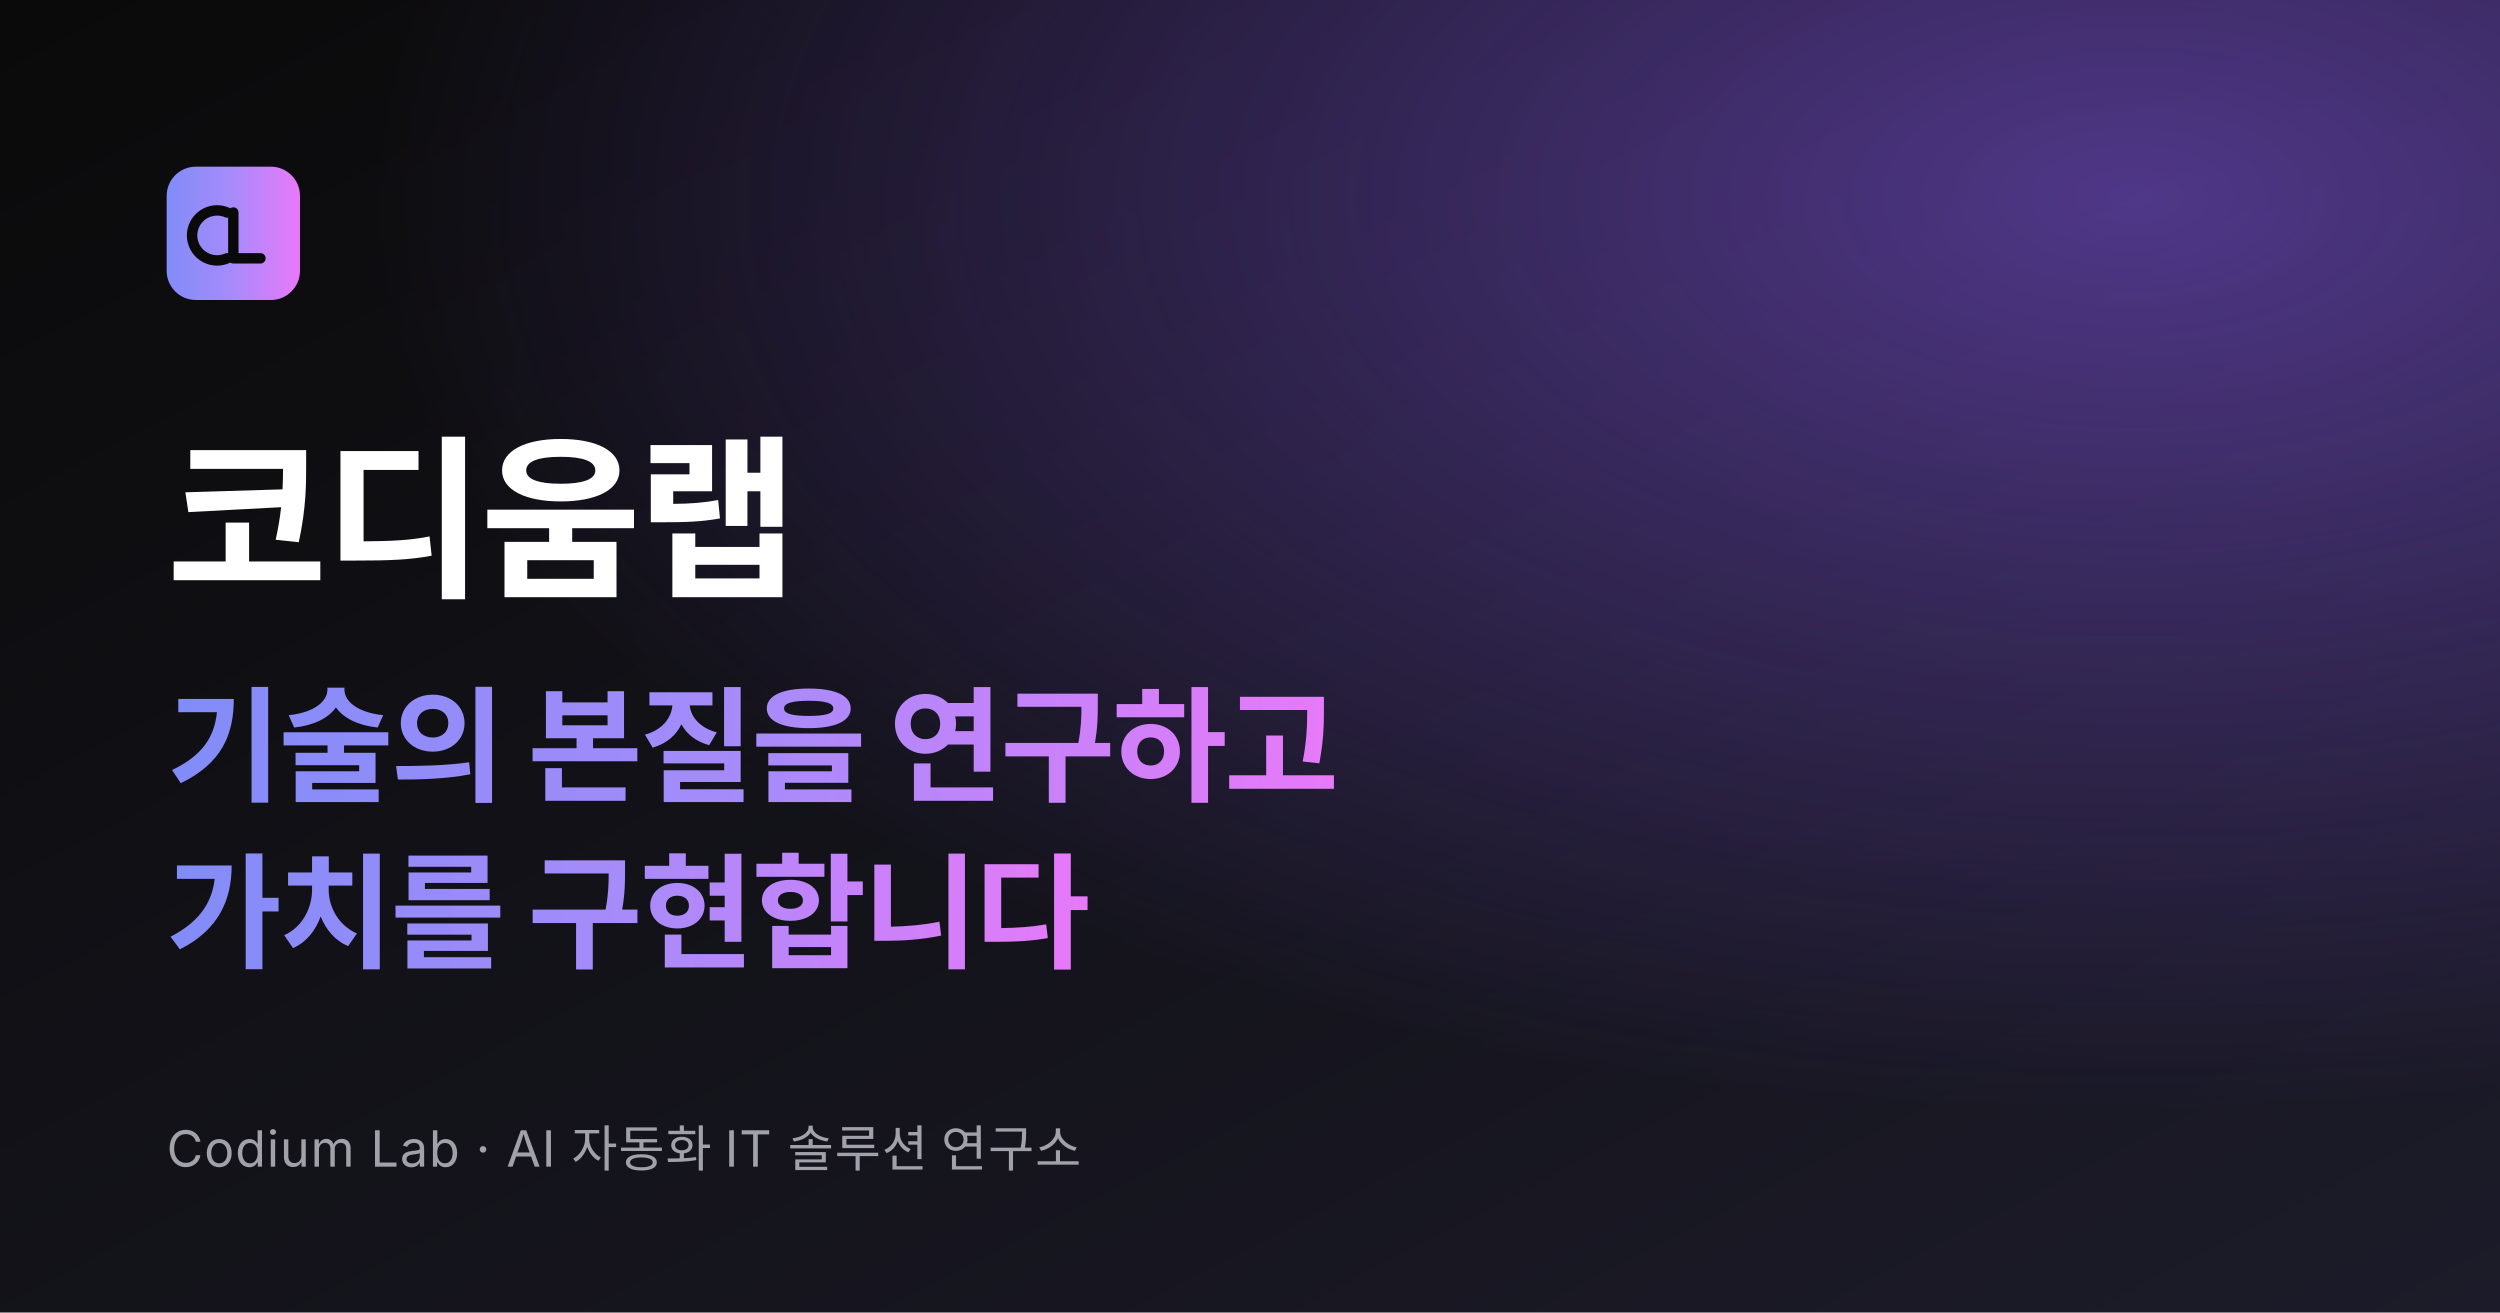
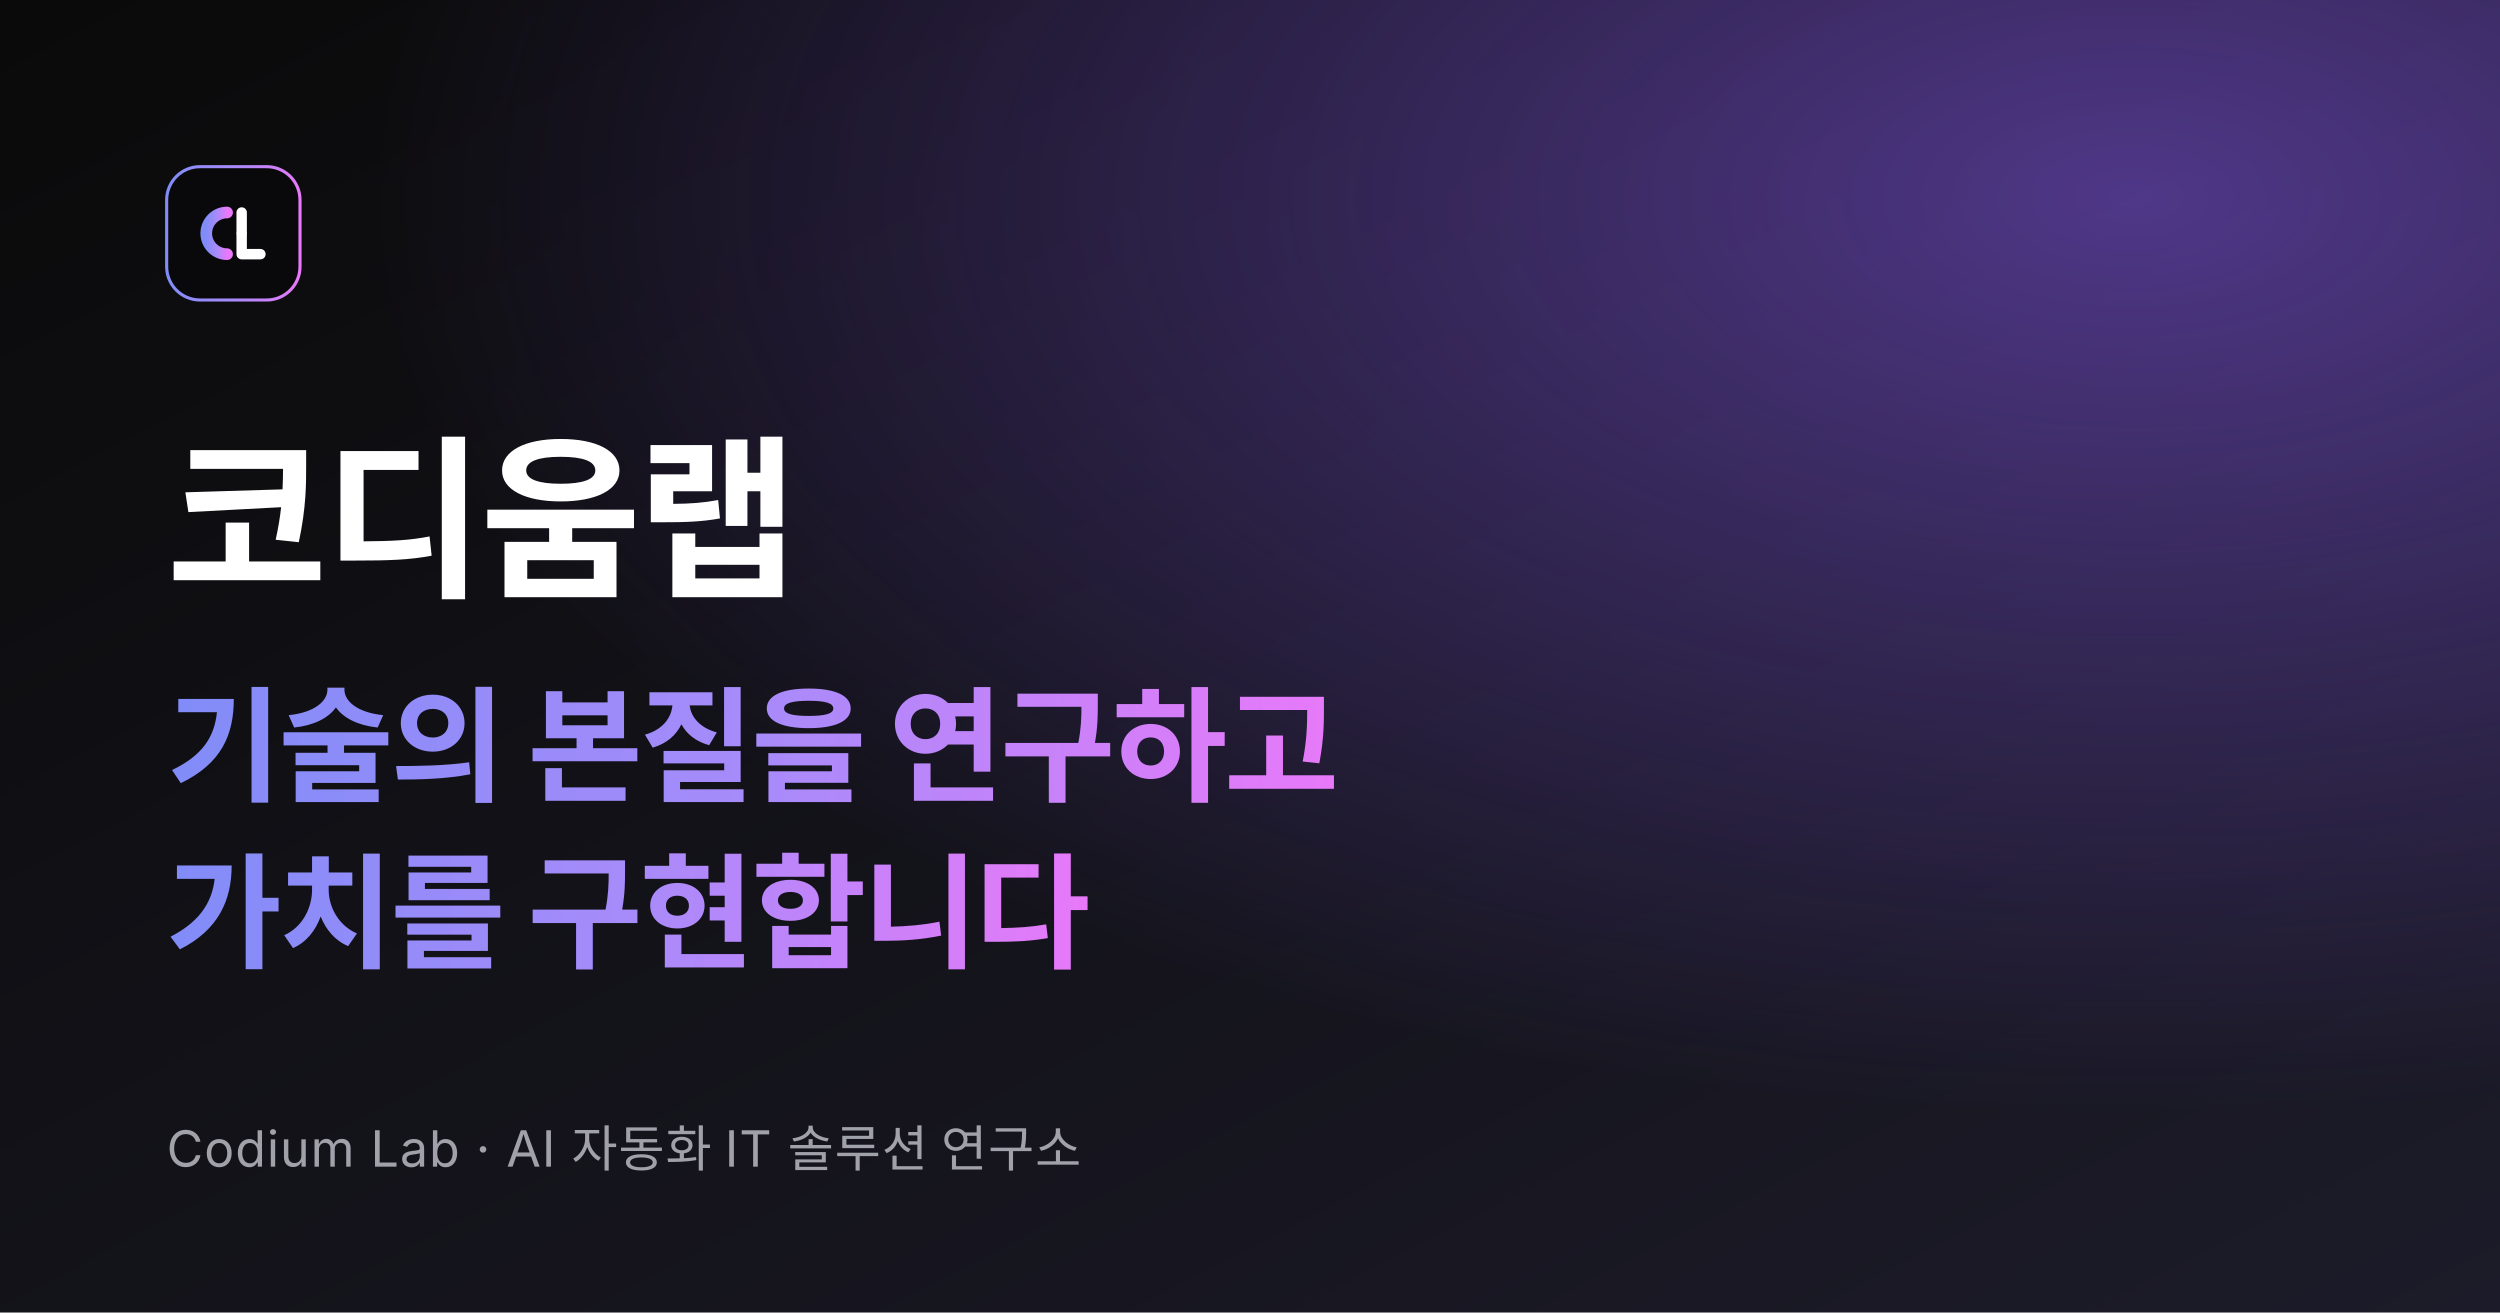
<svg xmlns="http://www.w3.org/2000/svg" viewBox="0 0 1200 630" width="1200" height="630">
  <defs>
    <linearGradient id="bg" x1="0" y1="0" x2="1" y2="1">
      <stop offset="0" stop-color="#0a0a0a" />
      <stop offset="1" stop-color="#1c1b29" />
    </linearGradient>
    <linearGradient id="accent" x1="0" y1="0" x2="1" y2="0">
      <stop offset="0" stop-color="#818CF8" />
      <stop offset="0.5" stop-color="#A78BFA" />
      <stop offset="1" stop-color="#E879F9" />
    </linearGradient>
    <radialGradient id="glow" cx="0.85" cy="0.15" r="0.7">
      <stop offset="0" stop-color="#8B5CF6" stop-opacity="0.5" />
      <stop offset="1" stop-color="#8B5CF6" stop-opacity="0" />
    </radialGradient>
  </defs>
  <rect width="1200" height="630" fill="url(#bg)" />
  <rect width="1200" height="630" fill="url(#glow)" />
  <g transform="translate(80 80)">
-     <rect width="64" height="64" rx="14" fill="url(#accent)" />
-     <g transform="translate(15 16)" fill="none" stroke="#0a0a0a" stroke-width="5" stroke-linecap="round" stroke-linejoin="round">
-       <path d="M14 6 a12 12 0 1 0 0 22" />
-       <path d="M17 6 v22 h13" />
+     <rect width="64" height="64" rx="16" fill="#09090b" stroke="url(#accent)" stroke-width="1.5" />
+     <g fill="none" stroke-linecap="round" stroke-linejoin="round">
+       <path d="M29,22 A 10,10 0 1, 0 29,42" stroke="url(#accent)" stroke-width="5.6" />
+       <path d="M36,22 V42 H45" stroke="#FFFFFF" stroke-width="5" />
+       <circle cx="36" cy="32" r="2.4" fill="#FFFFFF" />
    </g>
  </g>
  <text x="80" y="280" fill="#ffffff" font-family="-apple-system, system-ui, sans-serif" font-size="84" font-weight="600" letter-spacing="-2">
    코디움랩
  </text>
  <text x="80" y="380" fill="url(#accent)" font-family="-apple-system, system-ui, sans-serif" font-size="60" font-weight="600" letter-spacing="-1.5">
    기술의 본질을 연구하고
  </text>
  <text x="80" y="460" fill="url(#accent)" font-family="-apple-system, system-ui, sans-serif" font-size="60" font-weight="600" letter-spacing="-1.5">
    가치를 구현합니다
  </text>
  <text x="80" y="560" fill="#A1A1AA" font-family="-apple-system, system-ui, sans-serif" font-size="24" letter-spacing="0.5">
    Codium Lab · AI 자동화 IT 솔루션 연구소
  </text>
</svg>
